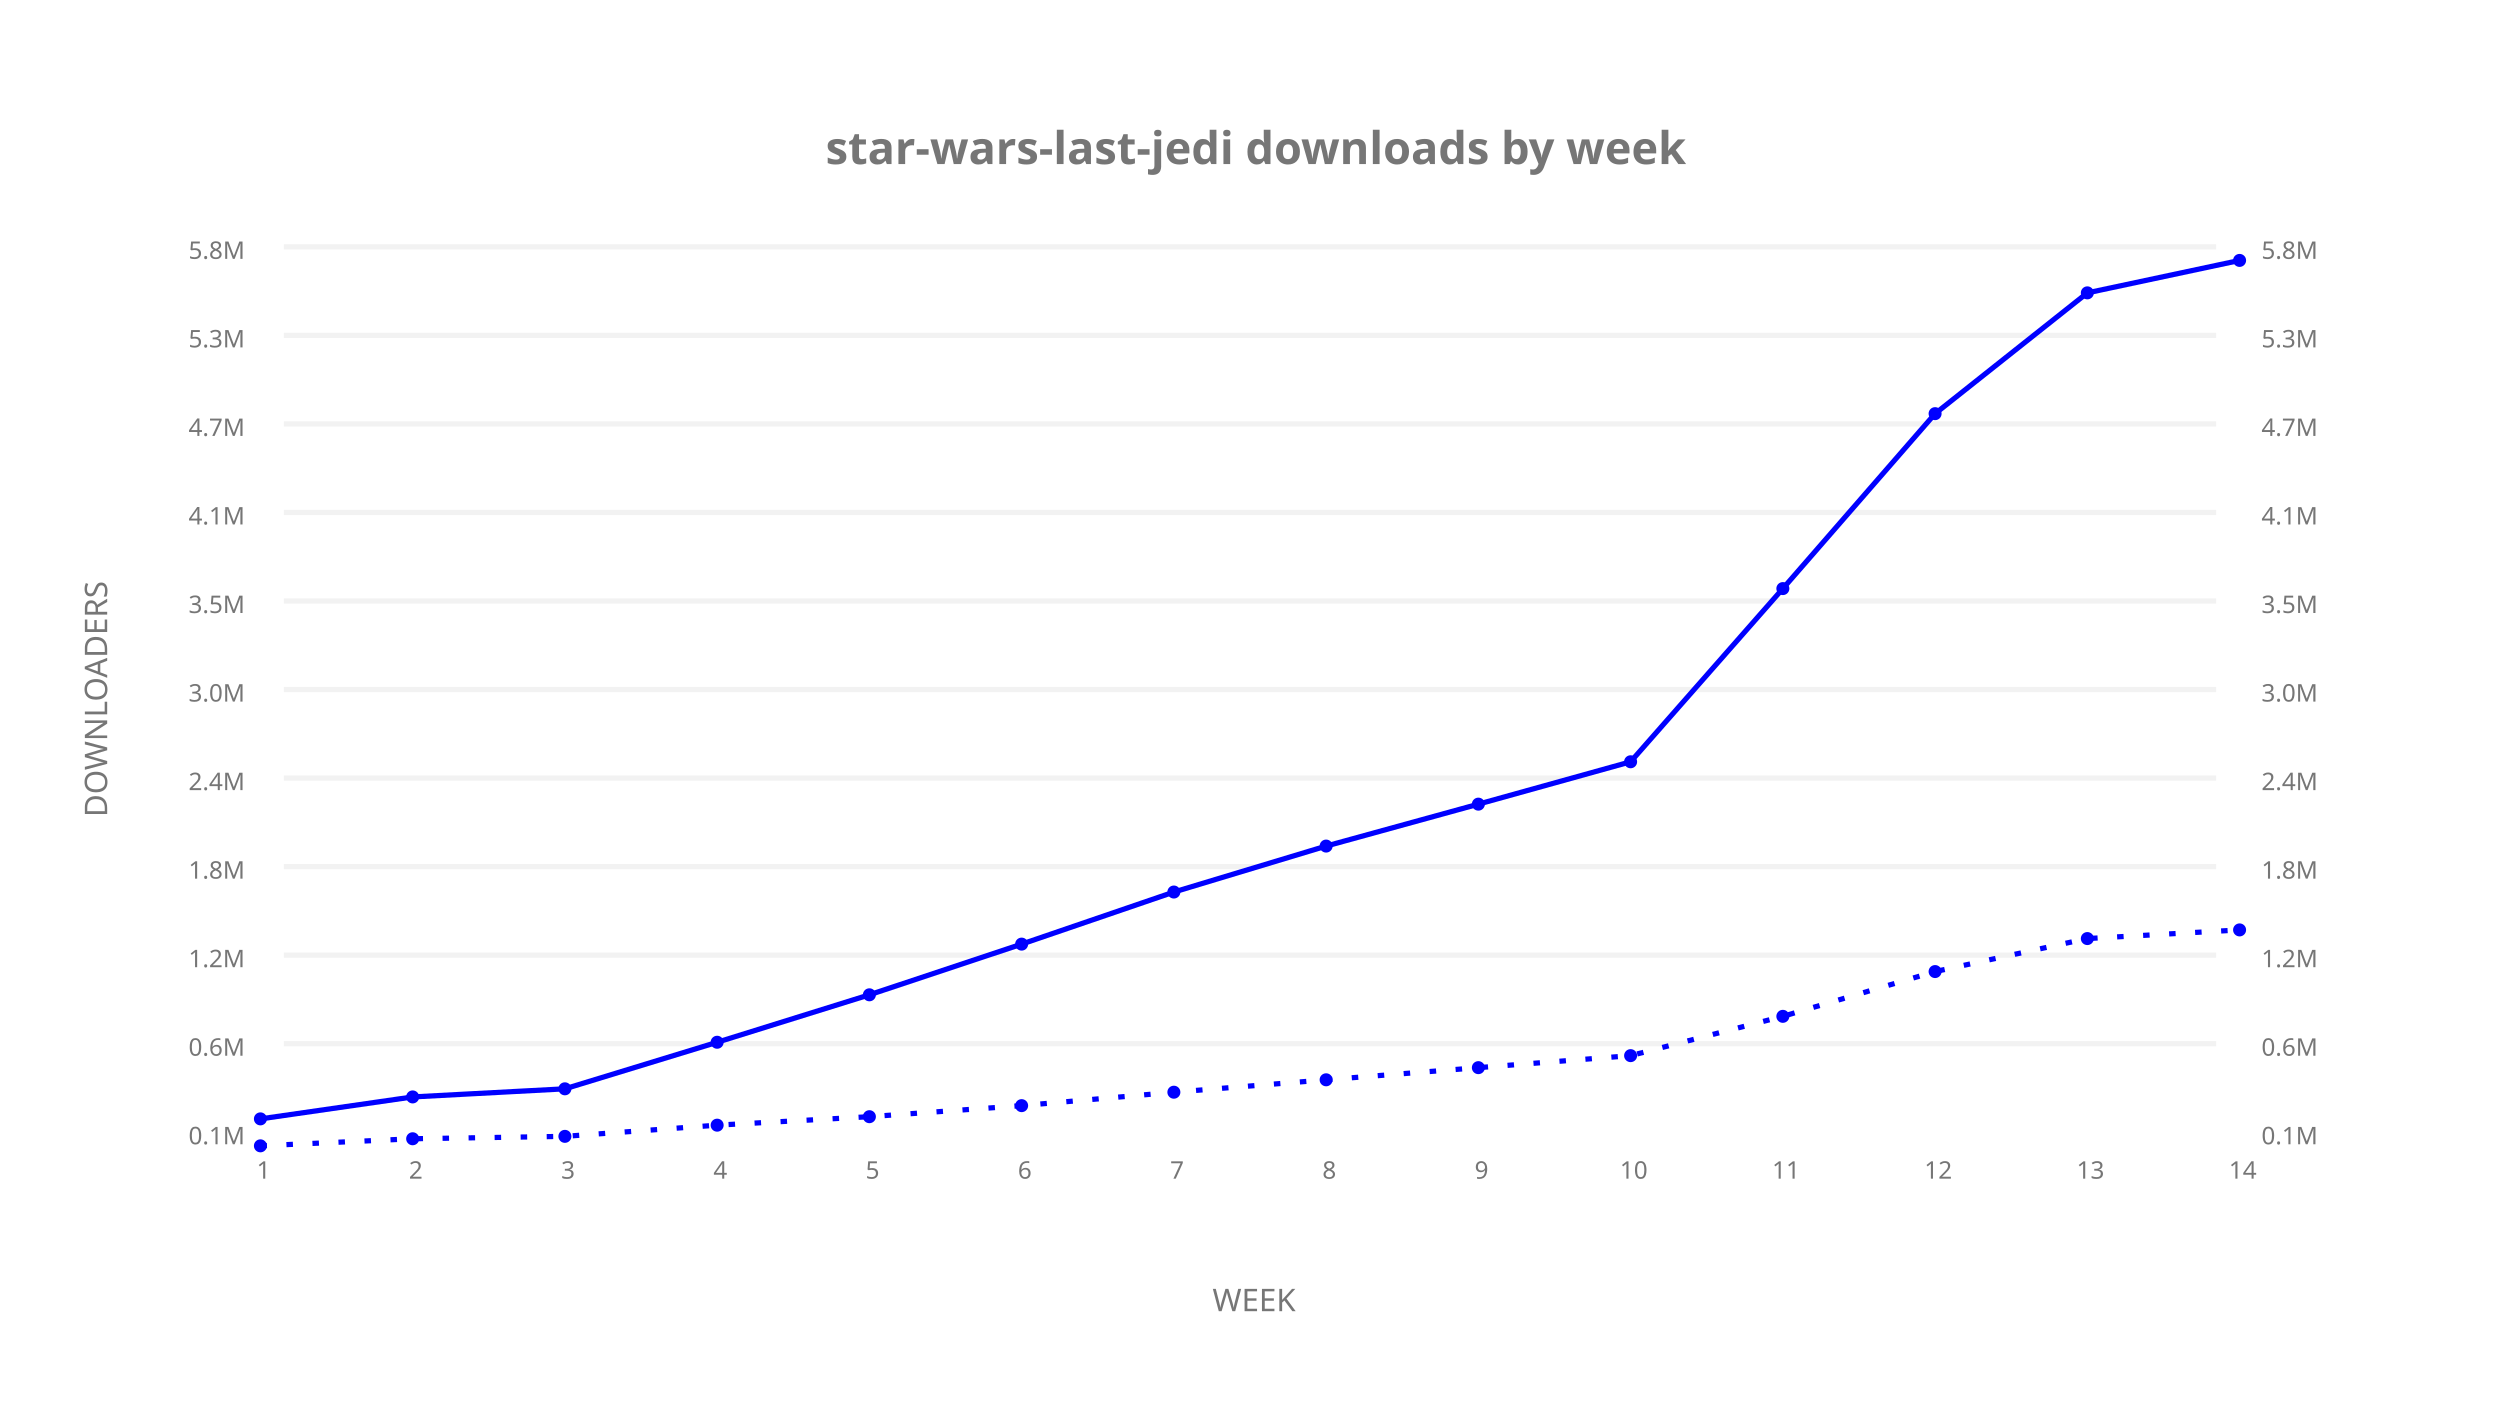
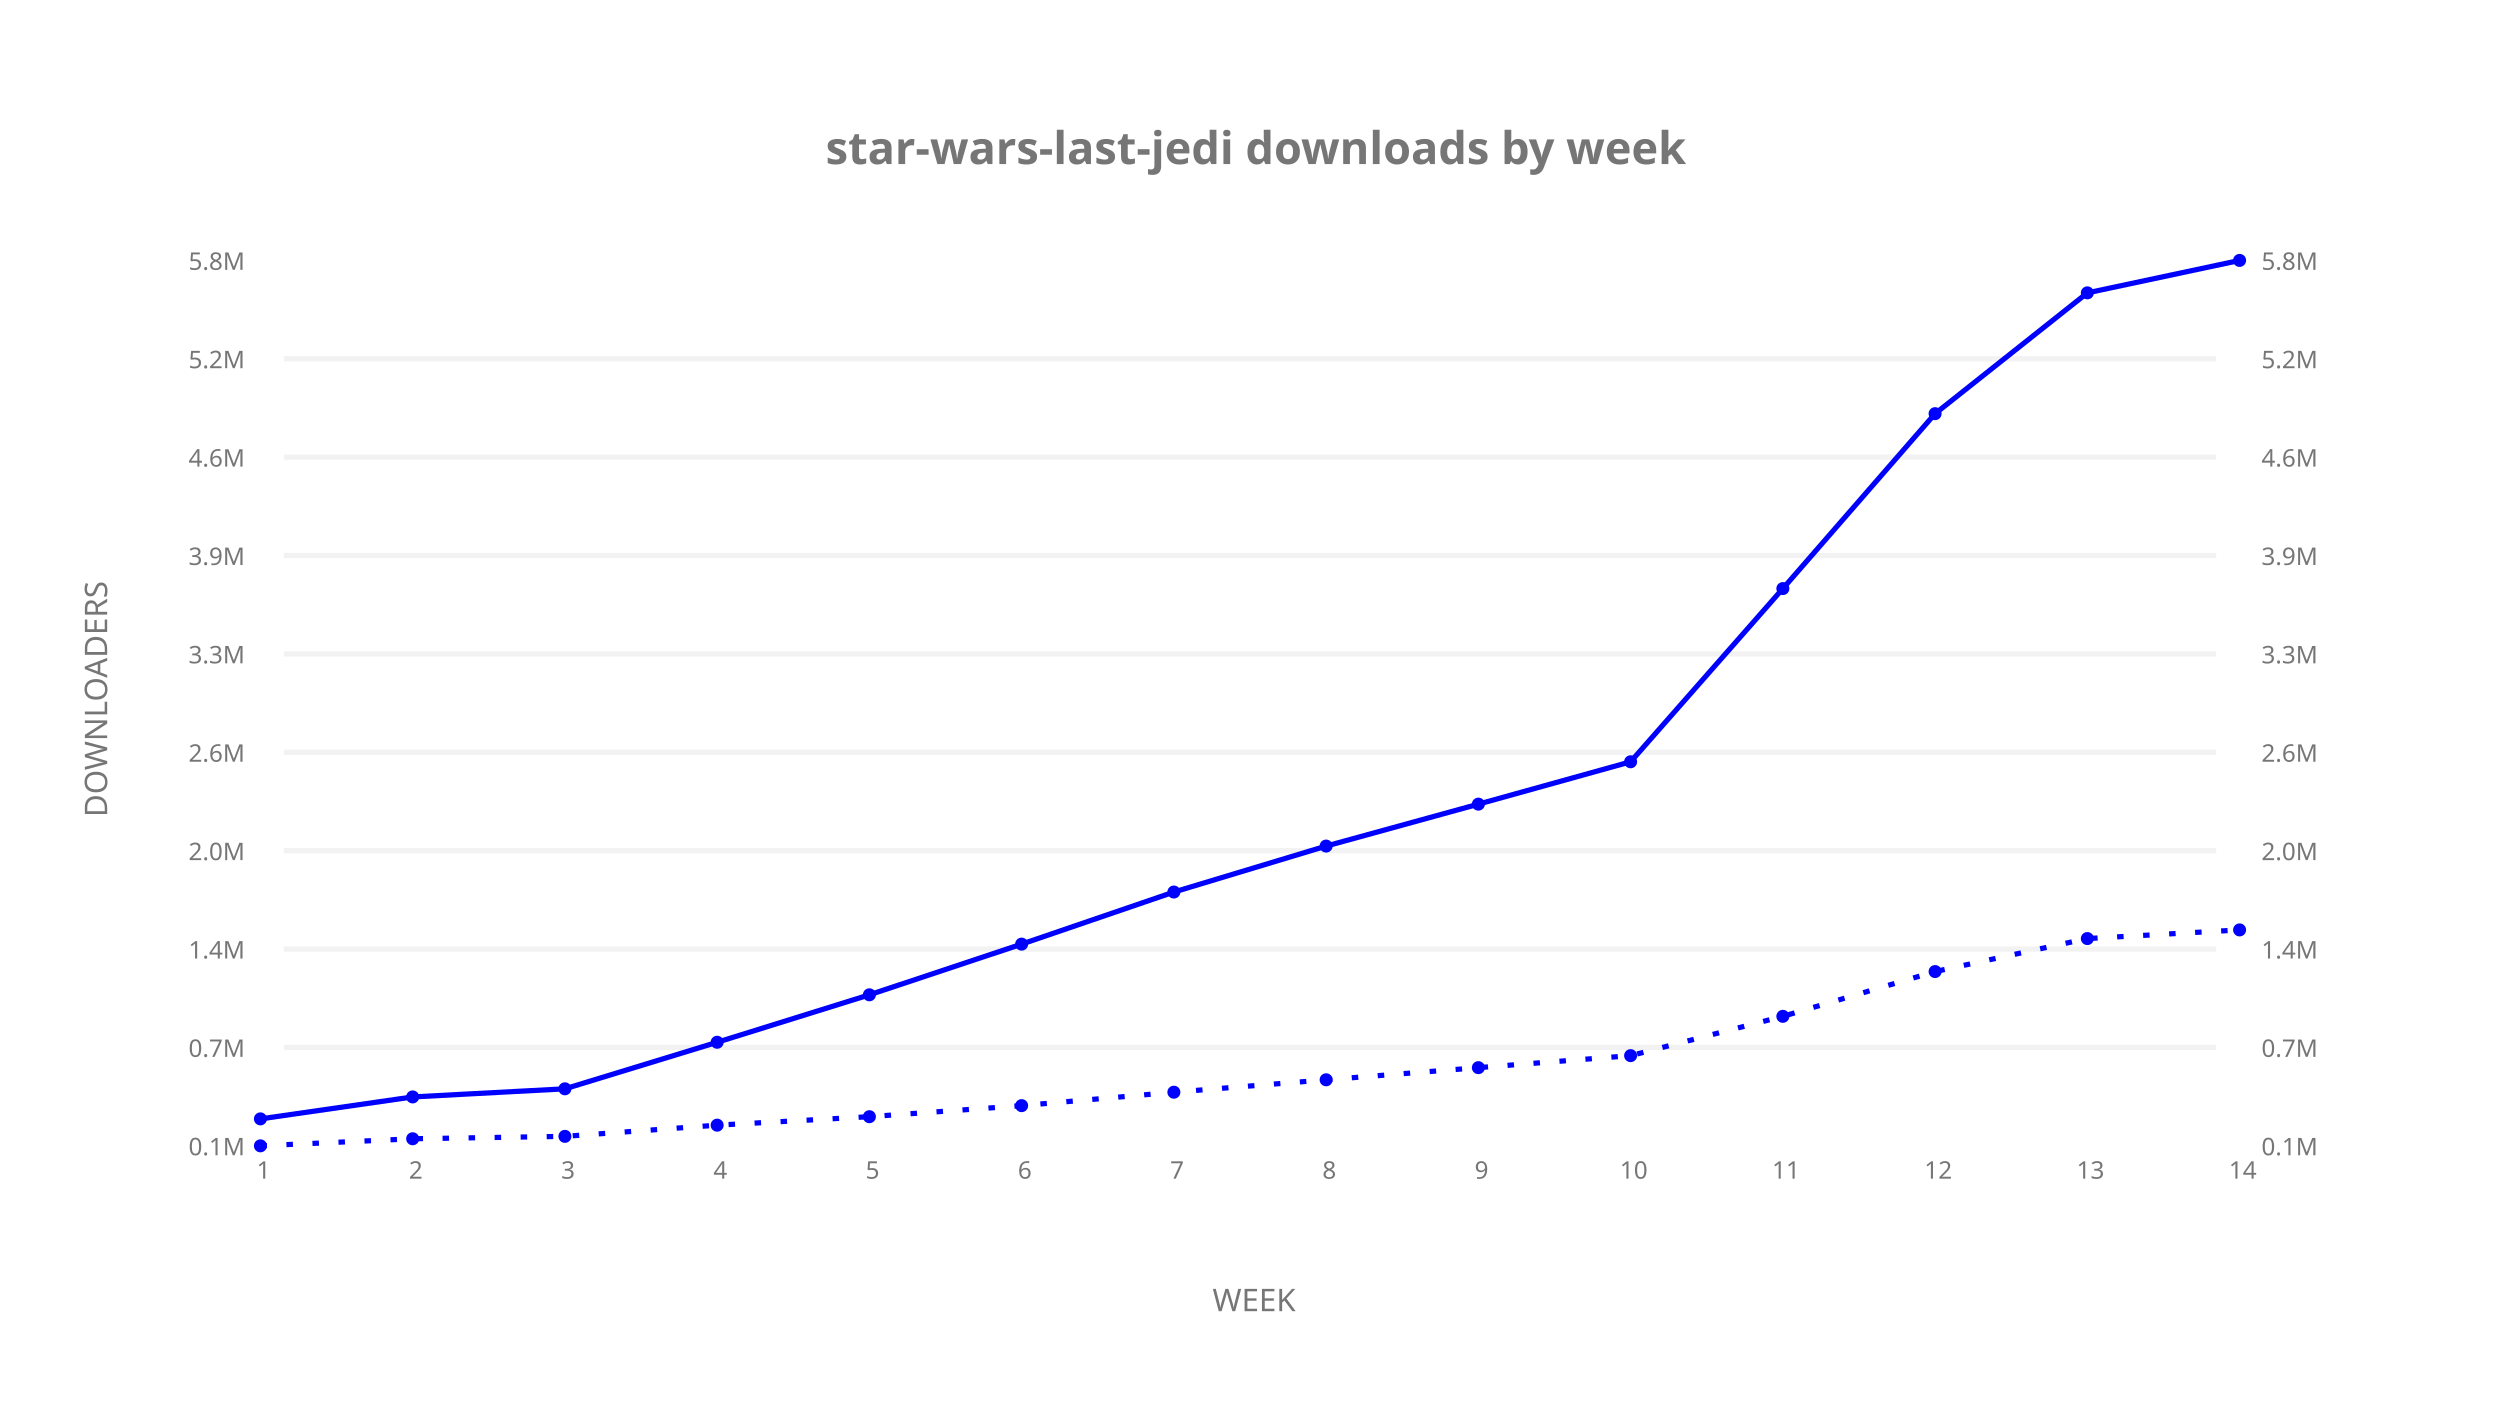
<svg xmlns="http://www.w3.org/2000/svg" xml:space="preserve" id="star-wars-last-jedi-downloads-by-week-star-wars-last-jedi-week" x="0px" y="0px" width="1920px" height="1080px" viewBox="0 0 1920 1080" enable-background="new 0 0 1920 1080" role="img">
  <g id="annotations">
    <text x="960" y="126" font-family="Atkinson Hyperlegible" font-size="26pt" text-anchor="middle" text-align="center" font-weight="600" font-style="normal" style="fill:rgb(118,118,118); fill-opacity:1; stroke:rgb(118,118,118); stroke-opacity:0; stroke-width:0.5"> star-wars-last-jedi downloads by week</text>
    <g id="axes-lines">
      <text x="960" y="1007" font-family="Atkinson Hyperlegible" font-size="18pt" text-anchor="middle" text-align="center" font-weight="500" font-style="normal" style="fill:rgb(118,118,118); fill-opacity:1; stroke:rgb(118,118,118); stroke-opacity:0; stroke-width:0.5"> WEEK</text>
      <text x="73" y="540" font-family="Atkinson Hyperlegible" font-size="18pt" text-anchor="middle" text-align="center" dominant-baseline="central" font-weight="500" font-style="normal" style="fill:rgb(118,118,118); fill-opacity:1; stroke:rgb(118,118,118); stroke-opacity:0; stroke-width:0.5" transform="rotate(-90,73,540)"> DOWNLOADERS</text>
    </g>
    <g id="tic-y-label-lines">
-       <line x1="218" y1="801.561" x2="1702" y2="801.561" style="fill:rgb(0,0,255); fill-opacity:0; stroke:rgb(242,242,242); stroke-opacity:1; stroke-width:4" />
-       <line x1="218" y1="733.561" x2="1702" y2="733.561" style="fill:rgb(0,0,255); fill-opacity:0; stroke:rgb(242,242,242); stroke-opacity:1; stroke-width:4" />
-       <line x1="218" y1="665.561" x2="1702" y2="665.561" style="fill:rgb(0,0,255); fill-opacity:0; stroke:rgb(242,242,242); stroke-opacity:1; stroke-width:4" />
-       <line x1="218" y1="597.561" x2="1702" y2="597.561" style="fill:rgb(0,0,255); fill-opacity:0; stroke:rgb(242,242,242); stroke-opacity:1; stroke-width:4" />
-       <line x1="218" y1="529.561" x2="1702" y2="529.561" style="fill:rgb(0,0,255); fill-opacity:0; stroke:rgb(242,242,242); stroke-opacity:1; stroke-width:4" />
-       <line x1="218" y1="461.561" x2="1702" y2="461.561" style="fill:rgb(0,0,255); fill-opacity:0; stroke:rgb(242,242,242); stroke-opacity:1; stroke-width:4" />
-       <line x1="218" y1="393.561" x2="1702" y2="393.561" style="fill:rgb(0,0,255); fill-opacity:0; stroke:rgb(242,242,242); stroke-opacity:1; stroke-width:4" />
-       <line x1="218" y1="325.561" x2="1702" y2="325.561" style="fill:rgb(0,0,255); fill-opacity:0; stroke:rgb(242,242,242); stroke-opacity:1; stroke-width:4" />
-       <line x1="218" y1="257.561" x2="1702" y2="257.561" style="fill:rgb(0,0,255); fill-opacity:0; stroke:rgb(242,242,242); stroke-opacity:1; stroke-width:4" />
-       <line x1="218" y1="189.561" x2="1702" y2="189.561" style="fill:rgb(0,0,255); fill-opacity:0; stroke:rgb(242,242,242); stroke-opacity:1; stroke-width:4" />
+       <line x1="218" y1="804.444" x2="1702" y2="804.444" style="fill:rgb(0,0,255); fill-opacity:0; stroke:rgb(242,242,242); stroke-opacity:1; stroke-width:4" />
+       <line x1="218" y1="728.889" x2="1702" y2="728.889" style="fill:rgb(0,0,255); fill-opacity:0; stroke:rgb(242,242,242); stroke-opacity:1; stroke-width:4" />
+       <line x1="218" y1="653.333" x2="1702" y2="653.333" style="fill:rgb(0,0,255); fill-opacity:0; stroke:rgb(242,242,242); stroke-opacity:1; stroke-width:4" />
+       <line x1="218" y1="577.778" x2="1702" y2="577.778" style="fill:rgb(0,0,255); fill-opacity:0; stroke:rgb(242,242,242); stroke-opacity:1; stroke-width:4" />
+       <line x1="218" y1="502.222" x2="1702" y2="502.222" style="fill:rgb(0,0,255); fill-opacity:0; stroke:rgb(242,242,242); stroke-opacity:1; stroke-width:4" />
+       <line x1="218" y1="426.667" x2="1702" y2="426.667" style="fill:rgb(0,0,255); fill-opacity:0; stroke:rgb(242,242,242); stroke-opacity:1; stroke-width:4" />
+       <line x1="218" y1="351.111" x2="1702" y2="351.111" style="fill:rgb(0,0,255); fill-opacity:0; stroke:rgb(242,242,242); stroke-opacity:1; stroke-width:4" />
+       <line x1="218" y1="275.556" x2="1702" y2="275.556" style="fill:rgb(0,0,255); fill-opacity:0; stroke:rgb(242,242,242); stroke-opacity:1; stroke-width:4" />
    </g>
    <g id="tic-x-labels">
      <text x="200" y="898" font-family="Atkinson Hyperlegible" font-size="14pt" text-anchor="middle" text-align="center" dominant-baseline="central" font-weight="400" font-style="normal" style="fill:rgb(118,118,118); fill-opacity:1; stroke:rgb(118,118,118); stroke-opacity:0; stroke-width:0.5"> 1</text>
      <text x="316.923" y="898" font-family="Atkinson Hyperlegible" font-size="14pt" text-anchor="middle" text-align="center" dominant-baseline="central" font-weight="400" font-style="normal" style="fill:rgb(118,118,118); fill-opacity:1; stroke:rgb(118,118,118); stroke-opacity:0; stroke-width:0.5"> 2</text>
      <text x="433.846" y="898" font-family="Atkinson Hyperlegible" font-size="14pt" text-anchor="middle" text-align="center" dominant-baseline="central" font-weight="400" font-style="normal" style="fill:rgb(118,118,118); fill-opacity:1; stroke:rgb(118,118,118); stroke-opacity:0; stroke-width:0.5"> 3</text>
      <text x="550.769" y="898" font-family="Atkinson Hyperlegible" font-size="14pt" text-anchor="middle" text-align="center" dominant-baseline="central" font-weight="400" font-style="normal" style="fill:rgb(118,118,118); fill-opacity:1; stroke:rgb(118,118,118); stroke-opacity:0; stroke-width:0.5"> 4</text>
      <text x="667.692" y="898" font-family="Atkinson Hyperlegible" font-size="14pt" text-anchor="middle" text-align="center" dominant-baseline="central" font-weight="400" font-style="normal" style="fill:rgb(118,118,118); fill-opacity:1; stroke:rgb(118,118,118); stroke-opacity:0; stroke-width:0.5"> 5</text>
      <text x="784.615" y="898" font-family="Atkinson Hyperlegible" font-size="14pt" text-anchor="middle" text-align="center" dominant-baseline="central" font-weight="400" font-style="normal" style="fill:rgb(118,118,118); fill-opacity:1; stroke:rgb(118,118,118); stroke-opacity:0; stroke-width:0.5"> 6</text>
      <text x="901.538" y="898" font-family="Atkinson Hyperlegible" font-size="14pt" text-anchor="middle" text-align="center" dominant-baseline="central" font-weight="400" font-style="normal" style="fill:rgb(118,118,118); fill-opacity:1; stroke:rgb(118,118,118); stroke-opacity:0; stroke-width:0.5"> 7</text>
      <text x="1018.462" y="898" font-family="Atkinson Hyperlegible" font-size="14pt" text-anchor="middle" text-align="center" dominant-baseline="central" font-weight="400" font-style="normal" style="fill:rgb(118,118,118); fill-opacity:1; stroke:rgb(118,118,118); stroke-opacity:0; stroke-width:0.5"> 8</text>
      <text x="1135.385" y="898" font-family="Atkinson Hyperlegible" font-size="14pt" text-anchor="middle" text-align="center" dominant-baseline="central" font-weight="400" font-style="normal" style="fill:rgb(118,118,118); fill-opacity:1; stroke:rgb(118,118,118); stroke-opacity:0; stroke-width:0.5"> 9</text>
      <text x="1252.308" y="898" font-family="Atkinson Hyperlegible" font-size="14pt" text-anchor="middle" text-align="center" dominant-baseline="central" font-weight="400" font-style="normal" style="fill:rgb(118,118,118); fill-opacity:1; stroke:rgb(118,118,118); stroke-opacity:0; stroke-width:0.5"> 10</text>
      <text x="1369.231" y="898" font-family="Atkinson Hyperlegible" font-size="14pt" text-anchor="middle" text-align="center" dominant-baseline="central" font-weight="400" font-style="normal" style="fill:rgb(118,118,118); fill-opacity:1; stroke:rgb(118,118,118); stroke-opacity:0; stroke-width:0.5"> 11</text>
      <text x="1486.154" y="898" font-family="Atkinson Hyperlegible" font-size="14pt" text-anchor="middle" text-align="center" dominant-baseline="central" font-weight="400" font-style="normal" style="fill:rgb(118,118,118); fill-opacity:1; stroke:rgb(118,118,118); stroke-opacity:0; stroke-width:0.5"> 12</text>
      <text x="1603.077" y="898" font-family="Atkinson Hyperlegible" font-size="14pt" text-anchor="middle" text-align="center" dominant-baseline="central" font-weight="400" font-style="normal" style="fill:rgb(118,118,118); fill-opacity:1; stroke:rgb(118,118,118); stroke-opacity:0; stroke-width:0.5"> 13</text>
      <text x="1720" y="898" font-family="Atkinson Hyperlegible" font-size="14pt" text-anchor="middle" text-align="center" dominant-baseline="central" font-weight="400" font-style="normal" style="fill:rgb(118,118,118); fill-opacity:1; stroke:rgb(118,118,118); stroke-opacity:0; stroke-width:0.5"> 14</text>
    </g>
    <g id="tic-y-labels">
-       <text x="164" y="871.561" font-family="Atkinson Hyperlegible" font-size="14pt" text-anchor="middle" text-align="center" dominant-baseline="central" font-weight="400" font-style="normal" style="fill:rgb(118,118,118); fill-opacity:1; stroke:rgb(118,118,118); stroke-opacity:0; stroke-width:0.5"> 0.1M</text>
-       <text x="1756" y="871.561" font-family="Atkinson Hyperlegible" font-size="14pt" text-anchor="middle" text-align="center" dominant-baseline="central" font-weight="400" font-style="normal" style="fill:rgb(118,118,118); fill-opacity:1; stroke:rgb(118,118,118); stroke-opacity:0; stroke-width:0.5"> 0.1M</text>
-       <text x="164" y="803.561" font-family="Atkinson Hyperlegible" font-size="14pt" text-anchor="middle" text-align="center" dominant-baseline="central" font-weight="400" font-style="normal" style="fill:rgb(118,118,118); fill-opacity:1; stroke:rgb(118,118,118); stroke-opacity:0; stroke-width:0.5"> 0.6M</text>
-       <text x="1756" y="803.561" font-family="Atkinson Hyperlegible" font-size="14pt" text-anchor="middle" text-align="center" dominant-baseline="central" font-weight="400" font-style="normal" style="fill:rgb(118,118,118); fill-opacity:1; stroke:rgb(118,118,118); stroke-opacity:0; stroke-width:0.5"> 0.6M</text>
-       <text x="164" y="735.561" font-family="Atkinson Hyperlegible" font-size="14pt" text-anchor="middle" text-align="center" dominant-baseline="central" font-weight="400" font-style="normal" style="fill:rgb(118,118,118); fill-opacity:1; stroke:rgb(118,118,118); stroke-opacity:0; stroke-width:0.5"> 1.2M</text>
-       <text x="1756" y="735.561" font-family="Atkinson Hyperlegible" font-size="14pt" text-anchor="middle" text-align="center" dominant-baseline="central" font-weight="400" font-style="normal" style="fill:rgb(118,118,118); fill-opacity:1; stroke:rgb(118,118,118); stroke-opacity:0; stroke-width:0.5"> 1.2M</text>
-       <text x="164" y="667.561" font-family="Atkinson Hyperlegible" font-size="14pt" text-anchor="middle" text-align="center" dominant-baseline="central" font-weight="400" font-style="normal" style="fill:rgb(118,118,118); fill-opacity:1; stroke:rgb(118,118,118); stroke-opacity:0; stroke-width:0.5"> 1.8M</text>
-       <text x="1756" y="667.561" font-family="Atkinson Hyperlegible" font-size="14pt" text-anchor="middle" text-align="center" dominant-baseline="central" font-weight="400" font-style="normal" style="fill:rgb(118,118,118); fill-opacity:1; stroke:rgb(118,118,118); stroke-opacity:0; stroke-width:0.5"> 1.8M</text>
-       <text x="164" y="599.561" font-family="Atkinson Hyperlegible" font-size="14pt" text-anchor="middle" text-align="center" dominant-baseline="central" font-weight="400" font-style="normal" style="fill:rgb(118,118,118); fill-opacity:1; stroke:rgb(118,118,118); stroke-opacity:0; stroke-width:0.5"> 2.4M</text>
-       <text x="1756" y="599.561" font-family="Atkinson Hyperlegible" font-size="14pt" text-anchor="middle" text-align="center" dominant-baseline="central" font-weight="400" font-style="normal" style="fill:rgb(118,118,118); fill-opacity:1; stroke:rgb(118,118,118); stroke-opacity:0; stroke-width:0.5"> 2.4M</text>
-       <text x="164" y="531.561" font-family="Atkinson Hyperlegible" font-size="14pt" text-anchor="middle" text-align="center" dominant-baseline="central" font-weight="400" font-style="normal" style="fill:rgb(118,118,118); fill-opacity:1; stroke:rgb(118,118,118); stroke-opacity:0; stroke-width:0.5"> 3.0M</text>
-       <text x="1756" y="531.561" font-family="Atkinson Hyperlegible" font-size="14pt" text-anchor="middle" text-align="center" dominant-baseline="central" font-weight="400" font-style="normal" style="fill:rgb(118,118,118); fill-opacity:1; stroke:rgb(118,118,118); stroke-opacity:0; stroke-width:0.5"> 3.0M</text>
-       <text x="164" y="463.561" font-family="Atkinson Hyperlegible" font-size="14pt" text-anchor="middle" text-align="center" dominant-baseline="central" font-weight="400" font-style="normal" style="fill:rgb(118,118,118); fill-opacity:1; stroke:rgb(118,118,118); stroke-opacity:0; stroke-width:0.5"> 3.5M</text>
-       <text x="1756" y="463.561" font-family="Atkinson Hyperlegible" font-size="14pt" text-anchor="middle" text-align="center" dominant-baseline="central" font-weight="400" font-style="normal" style="fill:rgb(118,118,118); fill-opacity:1; stroke:rgb(118,118,118); stroke-opacity:0; stroke-width:0.5"> 3.5M</text>
-       <text x="164" y="395.561" font-family="Atkinson Hyperlegible" font-size="14pt" text-anchor="middle" text-align="center" dominant-baseline="central" font-weight="400" font-style="normal" style="fill:rgb(118,118,118); fill-opacity:1; stroke:rgb(118,118,118); stroke-opacity:0; stroke-width:0.5"> 4.1M</text>
-       <text x="1756" y="395.561" font-family="Atkinson Hyperlegible" font-size="14pt" text-anchor="middle" text-align="center" dominant-baseline="central" font-weight="400" font-style="normal" style="fill:rgb(118,118,118); fill-opacity:1; stroke:rgb(118,118,118); stroke-opacity:0; stroke-width:0.5"> 4.1M</text>
-       <text x="164" y="327.561" font-family="Atkinson Hyperlegible" font-size="14pt" text-anchor="middle" text-align="center" dominant-baseline="central" font-weight="400" font-style="normal" style="fill:rgb(118,118,118); fill-opacity:1; stroke:rgb(118,118,118); stroke-opacity:0; stroke-width:0.5"> 4.7M</text>
-       <text x="1756" y="327.561" font-family="Atkinson Hyperlegible" font-size="14pt" text-anchor="middle" text-align="center" dominant-baseline="central" font-weight="400" font-style="normal" style="fill:rgb(118,118,118); fill-opacity:1; stroke:rgb(118,118,118); stroke-opacity:0; stroke-width:0.5"> 4.7M</text>
-       <text x="164" y="259.561" font-family="Atkinson Hyperlegible" font-size="14pt" text-anchor="middle" text-align="center" dominant-baseline="central" font-weight="400" font-style="normal" style="fill:rgb(118,118,118); fill-opacity:1; stroke:rgb(118,118,118); stroke-opacity:0; stroke-width:0.5"> 5.3M</text>
-       <text x="1756" y="259.561" font-family="Atkinson Hyperlegible" font-size="14pt" text-anchor="middle" text-align="center" dominant-baseline="central" font-weight="400" font-style="normal" style="fill:rgb(118,118,118); fill-opacity:1; stroke:rgb(118,118,118); stroke-opacity:0; stroke-width:0.5"> 5.3M</text>
-       <text x="164" y="191.561" font-family="Atkinson Hyperlegible" font-size="14pt" text-anchor="middle" text-align="center" dominant-baseline="central" font-weight="400" font-style="normal" style="fill:rgb(118,118,118); fill-opacity:1; stroke:rgb(118,118,118); stroke-opacity:0; stroke-width:0.5"> 5.8M</text>
-       <text x="1756" y="191.561" font-family="Atkinson Hyperlegible" font-size="14pt" text-anchor="middle" text-align="center" dominant-baseline="central" font-weight="400" font-style="normal" style="fill:rgb(118,118,118); fill-opacity:1; stroke:rgb(118,118,118); stroke-opacity:0; stroke-width:0.5"> 5.8M</text>
+       <text x="164" y="880" font-family="Atkinson Hyperlegible" font-size="14pt" text-anchor="middle" text-align="center" dominant-baseline="central" font-weight="400" font-style="normal" style="fill:rgb(118,118,118); fill-opacity:1; stroke:rgb(118,118,118); stroke-opacity:0; stroke-width:0.5"> 0.1M</text>
+       <text x="1756" y="880" font-family="Atkinson Hyperlegible" font-size="14pt" text-anchor="middle" text-align="center" dominant-baseline="central" font-weight="400" font-style="normal" style="fill:rgb(118,118,118); fill-opacity:1; stroke:rgb(118,118,118); stroke-opacity:0; stroke-width:0.5"> 0.1M</text>
+       <text x="164" y="804.444" font-family="Atkinson Hyperlegible" font-size="14pt" text-anchor="middle" text-align="center" dominant-baseline="central" font-weight="400" font-style="normal" style="fill:rgb(118,118,118); fill-opacity:1; stroke:rgb(118,118,118); stroke-opacity:0; stroke-width:0.5"> 0.7M</text>
+       <text x="1756" y="804.444" font-family="Atkinson Hyperlegible" font-size="14pt" text-anchor="middle" text-align="center" dominant-baseline="central" font-weight="400" font-style="normal" style="fill:rgb(118,118,118); fill-opacity:1; stroke:rgb(118,118,118); stroke-opacity:0; stroke-width:0.5"> 0.7M</text>
+       <text x="164" y="728.889" font-family="Atkinson Hyperlegible" font-size="14pt" text-anchor="middle" text-align="center" dominant-baseline="central" font-weight="400" font-style="normal" style="fill:rgb(118,118,118); fill-opacity:1; stroke:rgb(118,118,118); stroke-opacity:0; stroke-width:0.5"> 1.4M</text>
+       <text x="1756" y="728.889" font-family="Atkinson Hyperlegible" font-size="14pt" text-anchor="middle" text-align="center" dominant-baseline="central" font-weight="400" font-style="normal" style="fill:rgb(118,118,118); fill-opacity:1; stroke:rgb(118,118,118); stroke-opacity:0; stroke-width:0.5"> 1.4M</text>
+       <text x="164" y="653.333" font-family="Atkinson Hyperlegible" font-size="14pt" text-anchor="middle" text-align="center" dominant-baseline="central" font-weight="400" font-style="normal" style="fill:rgb(118,118,118); fill-opacity:1; stroke:rgb(118,118,118); stroke-opacity:0; stroke-width:0.5"> 2.0M</text>
+       <text x="1756" y="653.333" font-family="Atkinson Hyperlegible" font-size="14pt" text-anchor="middle" text-align="center" dominant-baseline="central" font-weight="400" font-style="normal" style="fill:rgb(118,118,118); fill-opacity:1; stroke:rgb(118,118,118); stroke-opacity:0; stroke-width:0.5"> 2.0M</text>
+       <text x="164" y="577.778" font-family="Atkinson Hyperlegible" font-size="14pt" text-anchor="middle" text-align="center" dominant-baseline="central" font-weight="400" font-style="normal" style="fill:rgb(118,118,118); fill-opacity:1; stroke:rgb(118,118,118); stroke-opacity:0; stroke-width:0.5"> 2.6M</text>
+       <text x="1756" y="577.778" font-family="Atkinson Hyperlegible" font-size="14pt" text-anchor="middle" text-align="center" dominant-baseline="central" font-weight="400" font-style="normal" style="fill:rgb(118,118,118); fill-opacity:1; stroke:rgb(118,118,118); stroke-opacity:0; stroke-width:0.5"> 2.6M</text>
+       <text x="164" y="502.222" font-family="Atkinson Hyperlegible" font-size="14pt" text-anchor="middle" text-align="center" dominant-baseline="central" font-weight="400" font-style="normal" style="fill:rgb(118,118,118); fill-opacity:1; stroke:rgb(118,118,118); stroke-opacity:0; stroke-width:0.5"> 3.3M</text>
+       <text x="1756" y="502.222" font-family="Atkinson Hyperlegible" font-size="14pt" text-anchor="middle" text-align="center" dominant-baseline="central" font-weight="400" font-style="normal" style="fill:rgb(118,118,118); fill-opacity:1; stroke:rgb(118,118,118); stroke-opacity:0; stroke-width:0.5"> 3.3M</text>
+       <text x="164" y="426.667" font-family="Atkinson Hyperlegible" font-size="14pt" text-anchor="middle" text-align="center" dominant-baseline="central" font-weight="400" font-style="normal" style="fill:rgb(118,118,118); fill-opacity:1; stroke:rgb(118,118,118); stroke-opacity:0; stroke-width:0.5"> 3.9M</text>
+       <text x="1756" y="426.667" font-family="Atkinson Hyperlegible" font-size="14pt" text-anchor="middle" text-align="center" dominant-baseline="central" font-weight="400" font-style="normal" style="fill:rgb(118,118,118); fill-opacity:1; stroke:rgb(118,118,118); stroke-opacity:0; stroke-width:0.5"> 3.9M</text>
+       <text x="164" y="351.111" font-family="Atkinson Hyperlegible" font-size="14pt" text-anchor="middle" text-align="center" dominant-baseline="central" font-weight="400" font-style="normal" style="fill:rgb(118,118,118); fill-opacity:1; stroke:rgb(118,118,118); stroke-opacity:0; stroke-width:0.5"> 4.6M</text>
+       <text x="1756" y="351.111" font-family="Atkinson Hyperlegible" font-size="14pt" text-anchor="middle" text-align="center" dominant-baseline="central" font-weight="400" font-style="normal" style="fill:rgb(118,118,118); fill-opacity:1; stroke:rgb(118,118,118); stroke-opacity:0; stroke-width:0.5"> 4.6M</text>
+       <text x="164" y="275.556" font-family="Atkinson Hyperlegible" font-size="14pt" text-anchor="middle" text-align="center" dominant-baseline="central" font-weight="400" font-style="normal" style="fill:rgb(118,118,118); fill-opacity:1; stroke:rgb(118,118,118); stroke-opacity:0; stroke-width:0.5"> 5.2M</text>
+       <text x="1756" y="275.556" font-family="Atkinson Hyperlegible" font-size="14pt" text-anchor="middle" text-align="center" dominant-baseline="central" font-weight="400" font-style="normal" style="fill:rgb(118,118,118); fill-opacity:1; stroke:rgb(118,118,118); stroke-opacity:0; stroke-width:0.5"> 5.2M</text>
+       <text x="164" y="200" font-family="Atkinson Hyperlegible" font-size="14pt" text-anchor="middle" text-align="center" dominant-baseline="central" font-weight="400" font-style="normal" style="fill:rgb(118,118,118); fill-opacity:1; stroke:rgb(118,118,118); stroke-opacity:0; stroke-width:0.5"> 5.8M</text>
+       <text x="1756" y="200" font-family="Atkinson Hyperlegible" font-size="14pt" text-anchor="middle" text-align="center" dominant-baseline="central" font-weight="400" font-style="normal" style="fill:rgb(118,118,118); fill-opacity:1; stroke:rgb(118,118,118); stroke-opacity:0; stroke-width:0.5"> 5.8M</text>
    </g>
  </g>
  <g id="polyline-star-wars-last-jedi downloads by week">
    <polyline points="200,859.297 316.923,842.442 433.846,836.21 550.769,800.454 667.692,764.011 784.615,725.085 901.538,685.078 1018.46,649.787 1135.38,617.586 1252.31,585.04 1369.23,452.036 1486.15,317.691 1603.08,224.918 1720,200 " style="fill:rgb(0,0,255); fill-opacity:0; stroke:rgb(0,0,255); stroke-opacity:1; stroke-width:4" />
  </g>
  <g id="markers-star-wars-last-jedi downloads by week">
    <circle cx="200" cy="859.297" r="5" style="fill:rgb(0,0,255); fill-opacity:1; stroke:rgb(0,0,255); stroke-opacity:0; stroke-width:4">
</circle>
    <circle cx="316.923" cy="842.442" r="5" style="fill:rgb(0,0,255); fill-opacity:1; stroke:rgb(0,0,255); stroke-opacity:0; stroke-width:4">
</circle>
    <circle cx="433.846" cy="836.21" r="5" style="fill:rgb(0,0,255); fill-opacity:1; stroke:rgb(0,0,255); stroke-opacity:0; stroke-width:4">
</circle>
    <circle cx="550.769" cy="800.454" r="5" style="fill:rgb(0,0,255); fill-opacity:1; stroke:rgb(0,0,255); stroke-opacity:0; stroke-width:4">
</circle>
    <circle cx="667.692" cy="764.011" r="5" style="fill:rgb(0,0,255); fill-opacity:1; stroke:rgb(0,0,255); stroke-opacity:0; stroke-width:4">
</circle>
    <circle cx="784.615" cy="725.085" r="5" style="fill:rgb(0,0,255); fill-opacity:1; stroke:rgb(0,0,255); stroke-opacity:0; stroke-width:4">
</circle>
    <circle cx="901.538" cy="685.078" r="5" style="fill:rgb(0,0,255); fill-opacity:1; stroke:rgb(0,0,255); stroke-opacity:0; stroke-width:4">
</circle>
    <circle cx="1018.462" cy="649.787" r="5" style="fill:rgb(0,0,255); fill-opacity:1; stroke:rgb(0,0,255); stroke-opacity:0; stroke-width:4">
</circle>
    <circle cx="1135.385" cy="617.586" r="5" style="fill:rgb(0,0,255); fill-opacity:1; stroke:rgb(0,0,255); stroke-opacity:0; stroke-width:4">
</circle>
    <circle cx="1252.308" cy="585.04" r="5" style="fill:rgb(0,0,255); fill-opacity:1; stroke:rgb(0,0,255); stroke-opacity:0; stroke-width:4">
</circle>
    <circle cx="1369.231" cy="452.036" r="5" style="fill:rgb(0,0,255); fill-opacity:1; stroke:rgb(0,0,255); stroke-opacity:0; stroke-width:4">
</circle>
    <circle cx="1486.154" cy="317.691" r="5" style="fill:rgb(0,0,255); fill-opacity:1; stroke:rgb(0,0,255); stroke-opacity:0; stroke-width:4">
</circle>
    <circle cx="1603.077" cy="224.918" r="5" style="fill:rgb(0,0,255); fill-opacity:1; stroke:rgb(0,0,255); stroke-opacity:0; stroke-width:4">
</circle>
    <circle cx="1720" cy="200" r="5" style="fill:rgb(0,0,255); fill-opacity:1; stroke:rgb(0,0,255); stroke-opacity:0; stroke-width:4">
</circle>
  </g>
  <g id="polyline-star-wars-last-jedi downloads by week uploaders">
    <polyline points="200,880 316.923,874.568 433.846,872.72 550.769,864.133 667.692,857.618 784.615,849.135 901.538,838.814 1018.46,829.287 1135.38,819.957 1252.31,810.731 1369.23,780.547 1486.15,746.161 1603.08,720.819 1720,714.174 " stroke-dasharray="5 15" style="fill:rgb(0,0,255); fill-opacity:0; stroke:rgb(0,0,255); stroke-opacity:1; stroke-width:4" />
  </g>
  <g id="markers-star-wars-last-jedi downloads by week uploaders">
    <circle cx="200" cy="880" r="5" style="fill:rgb(0,0,255); fill-opacity:1; stroke:rgb(0,0,255); stroke-opacity:0; stroke-width:4">
</circle>
    <circle cx="316.923" cy="874.568" r="5" style="fill:rgb(0,0,255); fill-opacity:1; stroke:rgb(0,0,255); stroke-opacity:0; stroke-width:4">
</circle>
    <circle cx="433.846" cy="872.72" r="5" style="fill:rgb(0,0,255); fill-opacity:1; stroke:rgb(0,0,255); stroke-opacity:0; stroke-width:4">
</circle>
    <circle cx="550.769" cy="864.133" r="5" style="fill:rgb(0,0,255); fill-opacity:1; stroke:rgb(0,0,255); stroke-opacity:0; stroke-width:4">
</circle>
    <circle cx="667.692" cy="857.618" r="5" style="fill:rgb(0,0,255); fill-opacity:1; stroke:rgb(0,0,255); stroke-opacity:0; stroke-width:4">
</circle>
    <circle cx="784.615" cy="849.135" r="5" style="fill:rgb(0,0,255); fill-opacity:1; stroke:rgb(0,0,255); stroke-opacity:0; stroke-width:4">
</circle>
    <circle cx="901.538" cy="838.814" r="5" style="fill:rgb(0,0,255); fill-opacity:1; stroke:rgb(0,0,255); stroke-opacity:0; stroke-width:4">
</circle>
    <circle cx="1018.462" cy="829.287" r="5" style="fill:rgb(0,0,255); fill-opacity:1; stroke:rgb(0,0,255); stroke-opacity:0; stroke-width:4">
</circle>
    <circle cx="1135.385" cy="819.957" r="5" style="fill:rgb(0,0,255); fill-opacity:1; stroke:rgb(0,0,255); stroke-opacity:0; stroke-width:4">
</circle>
    <circle cx="1252.308" cy="810.731" r="5" style="fill:rgb(0,0,255); fill-opacity:1; stroke:rgb(0,0,255); stroke-opacity:0; stroke-width:4">
</circle>
    <circle cx="1369.231" cy="780.547" r="5" style="fill:rgb(0,0,255); fill-opacity:1; stroke:rgb(0,0,255); stroke-opacity:0; stroke-width:4">
</circle>
    <circle cx="1486.154" cy="746.161" r="5" style="fill:rgb(0,0,255); fill-opacity:1; stroke:rgb(0,0,255); stroke-opacity:0; stroke-width:4">
</circle>
    <circle cx="1603.077" cy="720.819" r="5" style="fill:rgb(0,0,255); fill-opacity:1; stroke:rgb(0,0,255); stroke-opacity:0; stroke-width:4">
</circle>
    <circle cx="1720" cy="714.174" r="5" style="fill:rgb(0,0,255); fill-opacity:1; stroke:rgb(0,0,255); stroke-opacity:0; stroke-width:4">
</circle>
  </g>
</svg>
